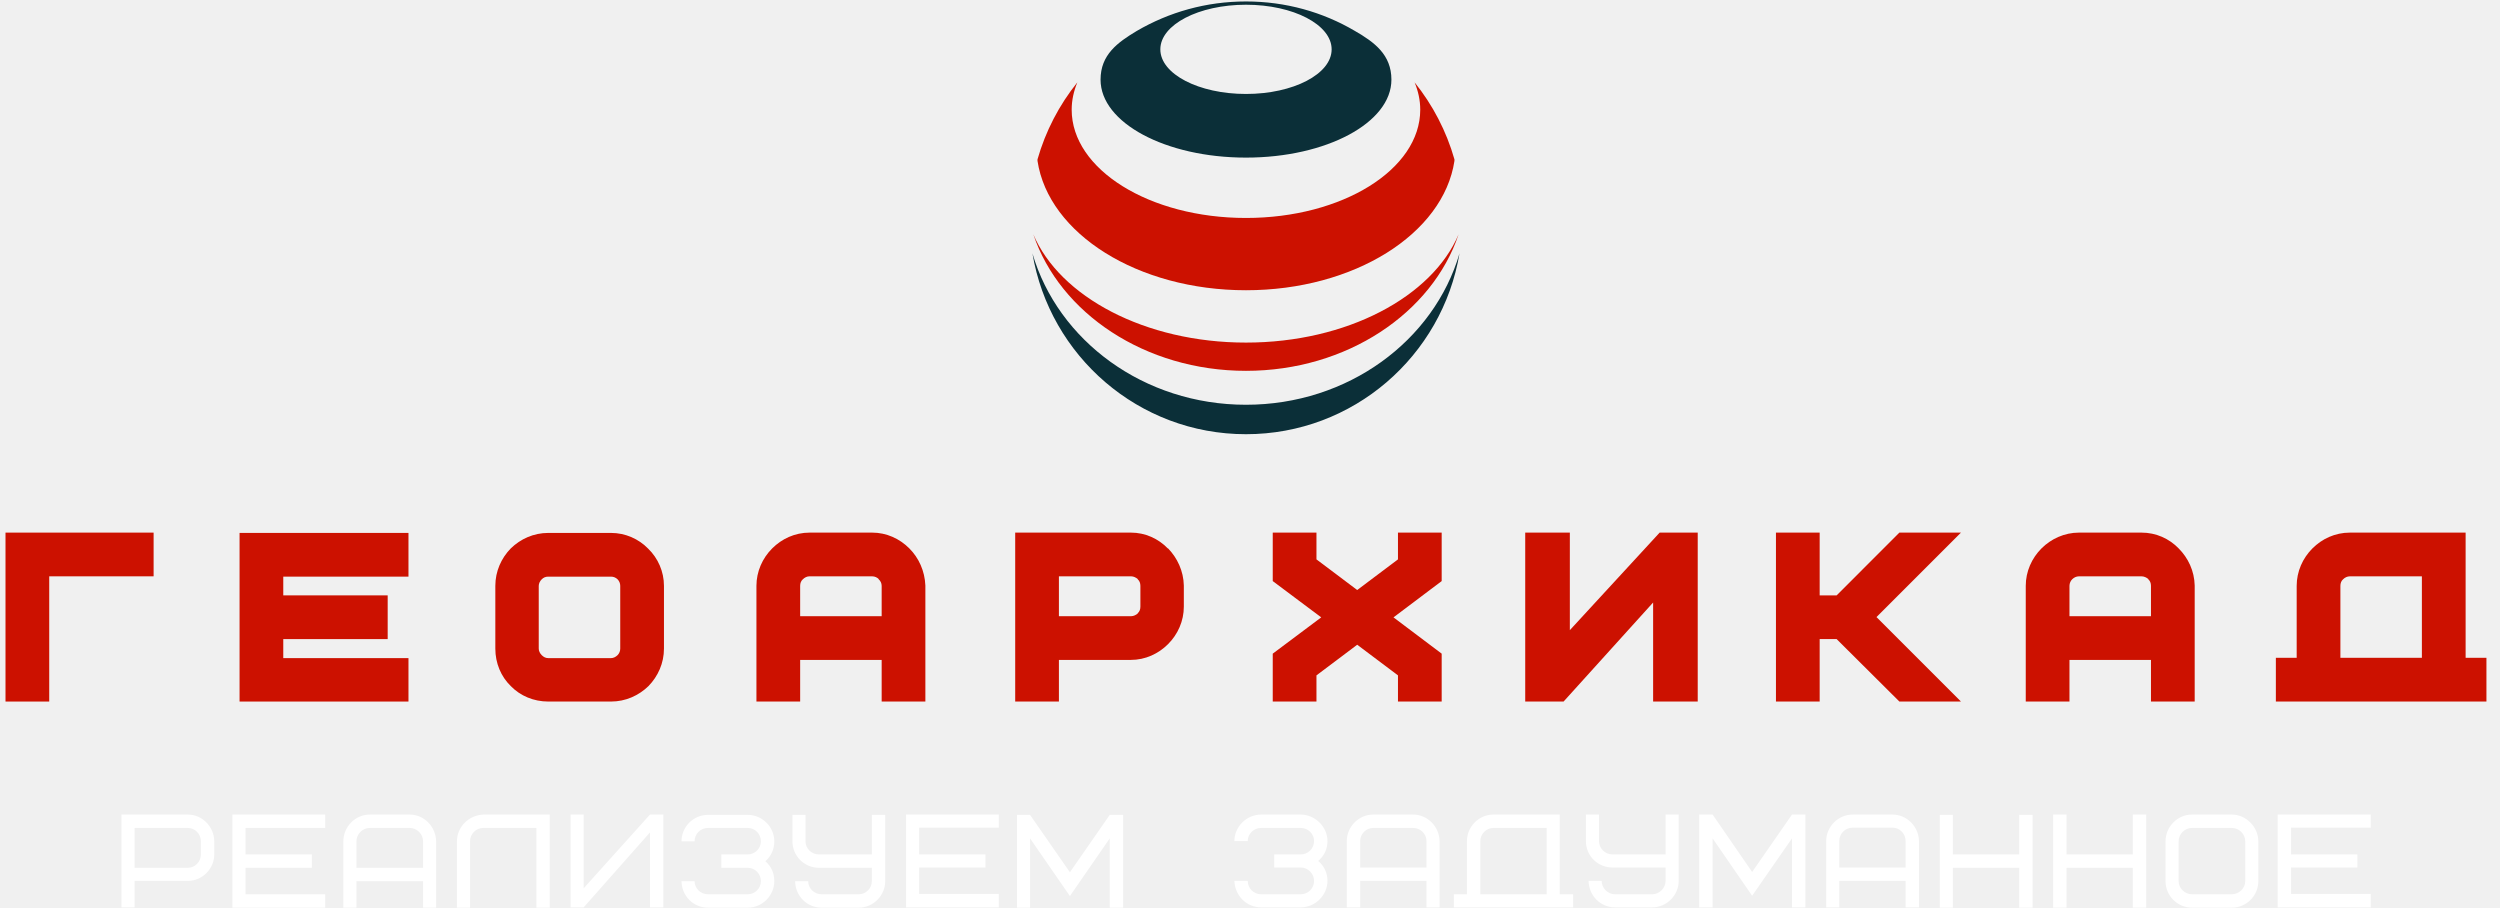
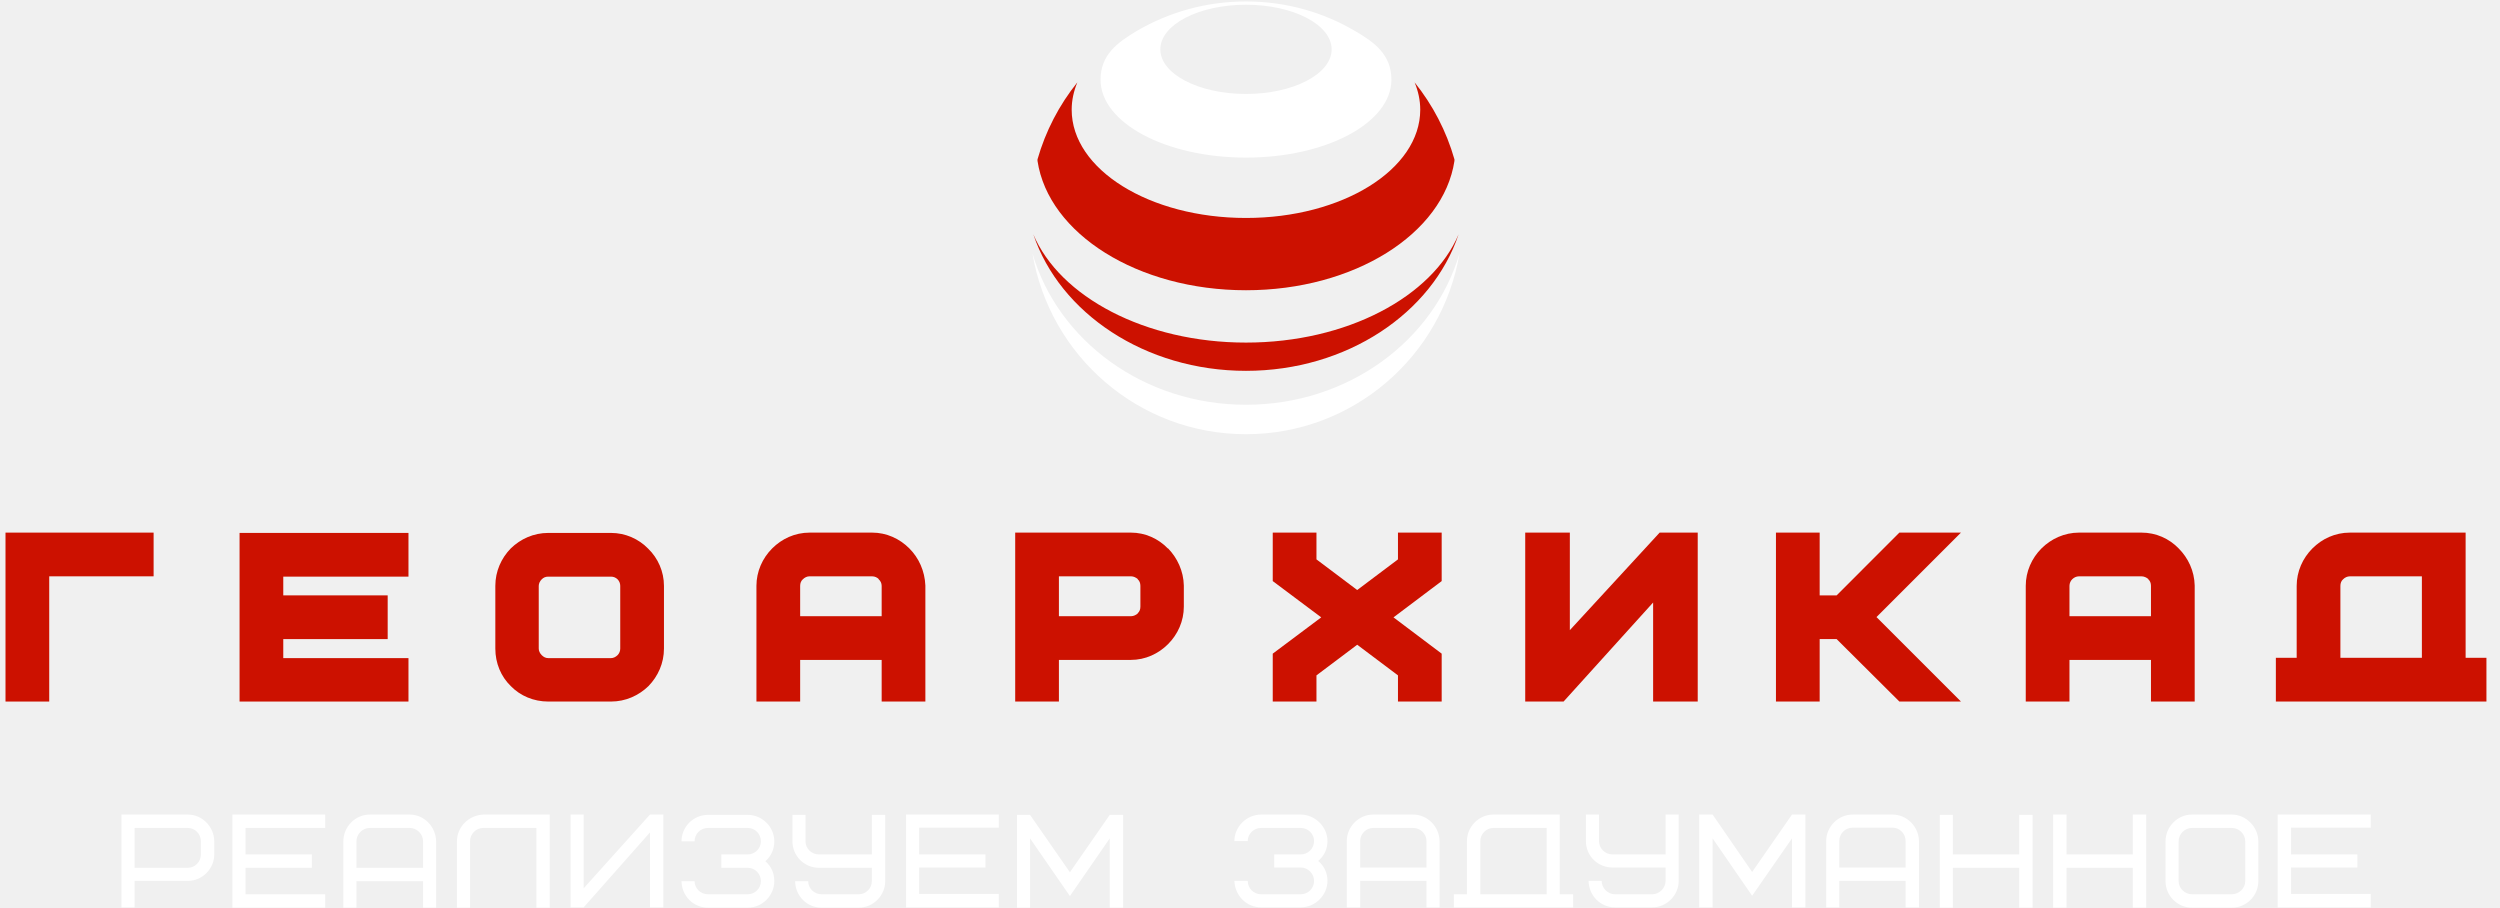
<svg xmlns="http://www.w3.org/2000/svg" width="113" height="41" viewBox="0 0 113 41" fill="none">
  <path fill-rule="evenodd" clip-rule="evenodd" d="M102.869 31.71V29.734H103.81V26.48C103.81 25.835 104.079 25.23 104.523 24.787C104.953 24.357 105.544 24.074 106.216 24.074H111.446V29.734H112.387V31.71H102.869ZM105.907 26.185C105.827 26.252 105.786 26.36 105.786 26.48V29.734H109.469V26.05H106.216C106.095 26.05 105.988 26.104 105.907 26.185Z" fill="#CC1100" />
  <path fill-rule="evenodd" clip-rule="evenodd" d="M98.474 24.787C98.904 25.217 99.186 25.808 99.2 26.467V26.48V31.71H97.224V29.828H93.54V31.71H91.564V26.48C91.564 25.835 91.833 25.23 92.277 24.787C92.707 24.357 93.312 24.074 93.971 24.074H96.794C97.452 24.074 98.044 24.343 98.474 24.787ZM97.103 26.171C97.022 26.104 96.915 26.05 96.794 26.05H93.971C93.85 26.05 93.742 26.104 93.662 26.185C93.594 26.252 93.54 26.36 93.54 26.48V27.852H97.224V26.48C97.224 26.36 97.183 26.252 97.103 26.185V26.171Z" fill="#CC1100" />
  <path d="M86.054 24.074H88.635L84.817 27.892L88.635 31.71H85.852L83.016 28.887H82.249V31.71H80.273V24.074H82.249V26.911H83.016L85.852 24.074H86.054Z" fill="#CC1100" />
  <path d="M70.433 31.71H68.94V24.074H70.957V28.483L75.016 24.074H76.737V31.71H74.721V27.233L70.674 31.71H70.433Z" fill="#CC1100" />
  <path d="M63.188 25.284V24.074H65.164V26.265L62.986 27.905L65.164 29.545V31.71H63.188V30.527L61.346 29.142L59.504 30.527V31.71H57.528V29.545L59.719 27.905L57.528 26.265V24.074H59.504V25.284L61.346 26.669L63.188 25.284Z" fill="#CC1100" />
  <path fill-rule="evenodd" clip-rule="evenodd" d="M52.796 24.787C53.213 25.217 53.495 25.808 53.509 26.467V26.48V27.421C53.509 28.067 53.24 28.672 52.796 29.115C52.366 29.545 51.775 29.828 51.116 29.828H47.863V31.71H45.887V24.074H51.116C51.761 24.074 52.353 24.343 52.783 24.787H52.796ZM51.425 27.717C51.506 27.65 51.546 27.542 51.546 27.421V26.48C51.546 26.36 51.506 26.252 51.425 26.185V26.171C51.344 26.104 51.237 26.05 51.129 26.05H47.863V27.852H51.129C51.237 27.852 51.344 27.798 51.425 27.731V27.717Z" fill="#CC1100" />
  <path fill-rule="evenodd" clip-rule="evenodd" d="M41.101 24.787C41.531 25.217 41.8 25.808 41.827 26.467V26.48V31.71H39.851V29.828H36.167V31.71H34.191V26.48C34.191 25.835 34.46 25.23 34.904 24.787C35.334 24.357 35.925 24.074 36.598 24.074H39.421C40.066 24.074 40.657 24.343 41.101 24.787ZM39.716 26.171C39.649 26.104 39.542 26.05 39.421 26.05H36.584C36.477 26.05 36.369 26.104 36.288 26.185C36.208 26.252 36.167 26.36 36.167 26.48V27.852H39.851V26.48C39.851 26.36 39.797 26.252 39.716 26.185V26.171Z" fill="#CC1100" />
  <path fill-rule="evenodd" clip-rule="evenodd" d="M29.298 24.8C29.742 25.23 30.011 25.835 30.011 26.481V29.317C30.011 29.976 29.742 30.567 29.312 31.011C28.868 31.441 28.276 31.71 27.618 31.71H24.782C24.123 31.71 23.518 31.454 23.088 31.011C22.644 30.581 22.389 29.976 22.389 29.317V26.481C22.389 25.822 22.657 25.23 23.088 24.787C23.531 24.357 24.123 24.088 24.782 24.088H27.618C28.263 24.088 28.868 24.357 29.298 24.8ZM27.914 29.613C27.994 29.532 28.035 29.425 28.035 29.317V26.481C28.035 26.373 27.994 26.266 27.914 26.185C27.833 26.104 27.725 26.064 27.618 26.064H24.782C24.66 26.064 24.566 26.104 24.486 26.185C24.405 26.266 24.351 26.373 24.351 26.481V29.317C24.351 29.425 24.405 29.532 24.486 29.613C24.566 29.694 24.66 29.747 24.782 29.747H27.618C27.725 29.747 27.833 29.694 27.914 29.613Z" fill="#CC1100" />
  <path d="M17.953 26.064H12.804V26.911H17.523V28.887H12.804V29.747H18.463V31.71H10.828V24.088H18.463V26.064H17.953Z" fill="#CC1100" />
  <path d="M6.943 24.599V26.05H2.225V31.71H0.249V24.074H6.943V24.599Z" fill="#CC1100" />
-   <path fill-rule="evenodd" clip-rule="evenodd" d="M51.385 1.397C52.837 0.55 54.517 0.066 56.319 0.066C58.12 0.066 59.8 0.55 61.239 1.397C62.126 1.908 62.892 2.473 62.892 3.602C62.892 5.551 59.948 7.124 56.319 7.124C52.689 7.124 49.745 5.551 49.745 3.602C49.745 2.473 50.511 1.921 51.385 1.397ZM60.19 2.231C60.19 1.115 58.456 0.214 56.319 0.214C54.181 0.214 52.447 1.115 52.447 2.231C52.447 3.346 54.181 4.247 56.319 4.247C58.456 4.247 60.19 3.346 60.19 2.231Z" fill="#0B2F38" />
+   <path fill-rule="evenodd" clip-rule="evenodd" d="M51.385 1.397C52.837 0.55 54.517 0.066 56.319 0.066C58.12 0.066 59.8 0.55 61.239 1.397C62.126 1.908 62.892 2.473 62.892 3.602C62.892 5.551 59.948 7.124 56.319 7.124C52.689 7.124 49.745 5.551 49.745 3.602C49.745 2.473 50.511 1.921 51.385 1.397ZM60.19 2.231C60.19 1.115 58.456 0.214 56.319 0.214C54.181 0.214 52.447 1.115 52.447 2.231C52.447 3.346 54.181 4.247 56.319 4.247C58.456 4.247 60.19 3.346 60.19 2.231Z" fill="#fff" />
  <path d="M56.318 9.852C51.962 9.852 48.44 7.661 48.44 4.959C48.44 4.529 48.535 4.112 48.696 3.723C47.876 4.744 47.258 5.927 46.895 7.204C46.895 7.231 46.895 7.254 46.895 7.272C47.392 10.565 51.425 13.119 56.318 13.119C61.211 13.119 65.244 10.565 65.741 7.272C65.741 7.254 65.741 7.231 65.741 7.204C65.378 5.927 64.76 4.744 63.94 3.723C64.101 4.112 64.195 4.529 64.195 4.959C64.195 7.661 60.673 9.852 56.318 9.852Z" fill="#CC1100" />
  <path d="M56.318 15.485C51.761 15.485 47.902 13.415 46.706 10.592C47.902 14.154 51.761 16.762 56.318 16.762C60.875 16.762 64.733 14.154 65.929 10.592C64.733 13.415 60.875 15.485 56.318 15.485Z" fill="#CC1100" />
-   <path d="M56.318 18.295C51.707 18.295 47.822 15.405 46.666 11.453C47.446 16.091 51.465 19.626 56.318 19.626C61.171 19.626 65.19 16.091 65.97 11.453C64.814 15.405 60.929 18.295 56.318 18.295Z" fill="#0B2F38" />
+   <path d="M56.318 18.295C51.707 18.295 47.822 15.405 46.666 11.453C47.446 16.091 51.465 19.626 56.318 19.626C61.171 19.626 65.19 16.091 65.97 11.453C64.814 15.405 60.929 18.295 56.318 18.295Z" fill="#fff" />
  <path fill-rule="evenodd" clip-rule="evenodd" d="M103.555 38.62H106.553V39.211H103.555V40.407H107.158V41.013H102.95V36.818H107.158V37.41H103.555V38.62ZM102.076 39.83C102.076 40.488 101.539 41.026 100.88 41.026H99.079C98.42 41.026 97.882 40.488 97.882 39.83V38.028C97.882 37.37 98.42 36.818 99.079 36.818H100.88C101.512 36.818 102.076 37.37 102.076 38.028V39.83ZM101.485 38.028C101.485 37.692 101.203 37.423 100.88 37.423H99.079C98.756 37.423 98.474 37.692 98.474 38.028V39.83C98.474 40.152 98.756 40.421 99.079 40.421H100.88C101.203 40.421 101.485 40.152 101.485 39.83V38.028ZM93.406 38.62H96.404V36.818H97.009V41.026H96.404V39.225H93.406V41.026H92.801V36.818H93.406V38.62ZM88.271 38.62H91.269V36.832H91.874V41.026H91.269V39.225H88.271V41.026H87.679V36.832H88.271V38.62ZM86.738 41.013H86.133V39.816H83.136V41.013H82.544V38.015C82.544 37.383 83.069 36.818 83.741 36.818H85.542C86.174 36.818 86.725 37.343 86.738 38.015V41.013ZM83.741 37.41C83.405 37.41 83.136 37.679 83.136 38.015V39.211H86.133V38.015C86.133 37.679 85.865 37.41 85.542 37.41H83.741ZM77.409 37.894V41.013H76.804V36.818H77.409L79.197 39.413L80.998 36.818H81.603V41.013H80.998V37.894L79.197 40.488L77.409 37.894ZM74.68 40.421C75.003 40.421 75.285 40.139 75.285 39.816V39.211H72.879C72.234 39.211 71.683 38.7 71.683 38.015V36.818H72.274V38.015C72.274 38.351 72.556 38.62 72.879 38.62H75.285V36.818H75.877V39.816C75.877 40.448 75.353 41.013 74.68 41.013H73C72.341 41.013 71.817 40.488 71.804 39.816H72.395C72.395 40.139 72.664 40.421 73 40.421H74.68ZM65.714 40.421H66.306V38.015C66.306 37.383 66.83 36.818 67.502 36.818H70.5V40.421H71.105V41.013H65.714V40.421ZM66.91 40.421H69.908V37.423H67.502C67.179 37.423 66.91 37.692 66.91 38.028V40.421ZM65.069 41.013H64.477V39.816H61.48V41.013H60.875V38.015C60.875 37.383 61.399 36.818 62.071 36.818H63.873C64.518 36.818 65.055 37.356 65.069 38.015V41.013ZM62.071 37.423C61.749 37.423 61.48 37.692 61.48 38.015V39.211H64.477V38.015C64.477 37.692 64.209 37.423 63.873 37.423H62.071ZM57.595 38.62H58.791C59.127 38.62 59.396 38.351 59.396 38.015C59.396 37.692 59.127 37.423 58.791 37.423H57.003C56.667 37.423 56.398 37.692 56.398 38.015H55.794C55.794 37.383 56.331 36.818 57.003 36.818H58.791C59.423 36.818 60.001 37.356 60.001 38.015C60.001 38.373 59.862 38.673 59.584 38.915C59.862 39.157 60.001 39.458 60.001 39.816C60.001 40.448 59.463 41.013 58.791 41.013H57.003C56.345 41.013 55.82 40.488 55.794 39.816H56.398C56.398 40.152 56.667 40.421 57.003 40.421H58.791C59.127 40.421 59.396 40.152 59.396 39.816C59.396 39.493 59.127 39.211 58.791 39.211H57.595V38.62ZM46.558 37.894V41.026H45.967V36.832H46.558L48.36 39.426L50.161 36.832H50.766V41.026H50.161V37.894L48.36 40.502L46.558 37.894ZM41.544 38.62H44.542V39.211H41.544V40.407H45.147V41.013H40.953V36.818H45.147V37.41H41.544V38.62ZM38.816 40.421C39.138 40.421 39.407 40.152 39.407 39.83V39.225H37.014C36.369 39.225 35.818 38.7 35.818 38.028V36.832H36.409V38.028C36.409 38.351 36.678 38.62 37.014 38.62H39.407V36.832H40.012V39.83C40.012 40.461 39.488 41.026 38.816 41.026H37.135C36.476 41.026 35.952 40.502 35.939 39.83H36.53C36.53 40.152 36.799 40.421 37.135 40.421H38.816ZM32.605 38.62H33.801C34.124 38.62 34.393 38.351 34.393 38.028C34.393 37.692 34.124 37.423 33.801 37.423H32C31.664 37.423 31.395 37.692 31.395 38.028H30.804C30.804 37.383 31.328 36.832 32 36.832H33.801C34.433 36.832 34.998 37.356 34.998 38.028C34.998 38.387 34.863 38.687 34.594 38.929C34.863 39.162 34.998 39.462 34.998 39.83C34.998 40.461 34.474 41.026 33.801 41.026H32C31.341 41.026 30.817 40.502 30.804 39.83H31.395C31.395 40.152 31.664 40.421 32 40.421H33.801C34.124 40.421 34.393 40.152 34.393 39.83C34.393 39.493 34.124 39.225 33.801 39.225H32.605V38.62ZM25.79 36.818H26.381V40.152L29.379 36.818H29.984V41.013H29.379V37.625L26.381 41.013H25.79V36.818ZM24.849 36.818V41.026H24.244V37.423H21.851C21.515 37.423 21.246 37.692 21.246 38.028V41.026H20.654V38.028C20.654 37.383 21.179 36.845 21.851 36.818H24.849ZM19.713 41.026H19.122V39.83H16.111V41.026H15.519V38.028C15.519 37.383 16.044 36.818 16.716 36.818H18.517C19.162 36.818 19.7 37.356 19.713 38.028V41.026ZM16.716 37.423C16.393 37.423 16.111 37.692 16.111 38.028V39.225H19.122V38.028C19.122 37.692 18.84 37.423 18.517 37.423H16.716ZM11.097 38.62H14.095V39.225H11.097V40.421H14.699V41.026H10.505V36.818H14.699V37.423H11.097V38.62ZM9.685 38.62C9.685 39.252 9.161 39.816 8.489 39.816H6.083V41.013H5.491V36.818H8.489C9.134 36.818 9.672 37.356 9.685 38.015V38.62ZM9.08 38.028C9.08 37.692 8.812 37.423 8.489 37.423H6.083V39.225H8.489C8.812 39.225 9.08 38.956 9.08 38.62V38.028Z" fill="#fff" />
</svg>
